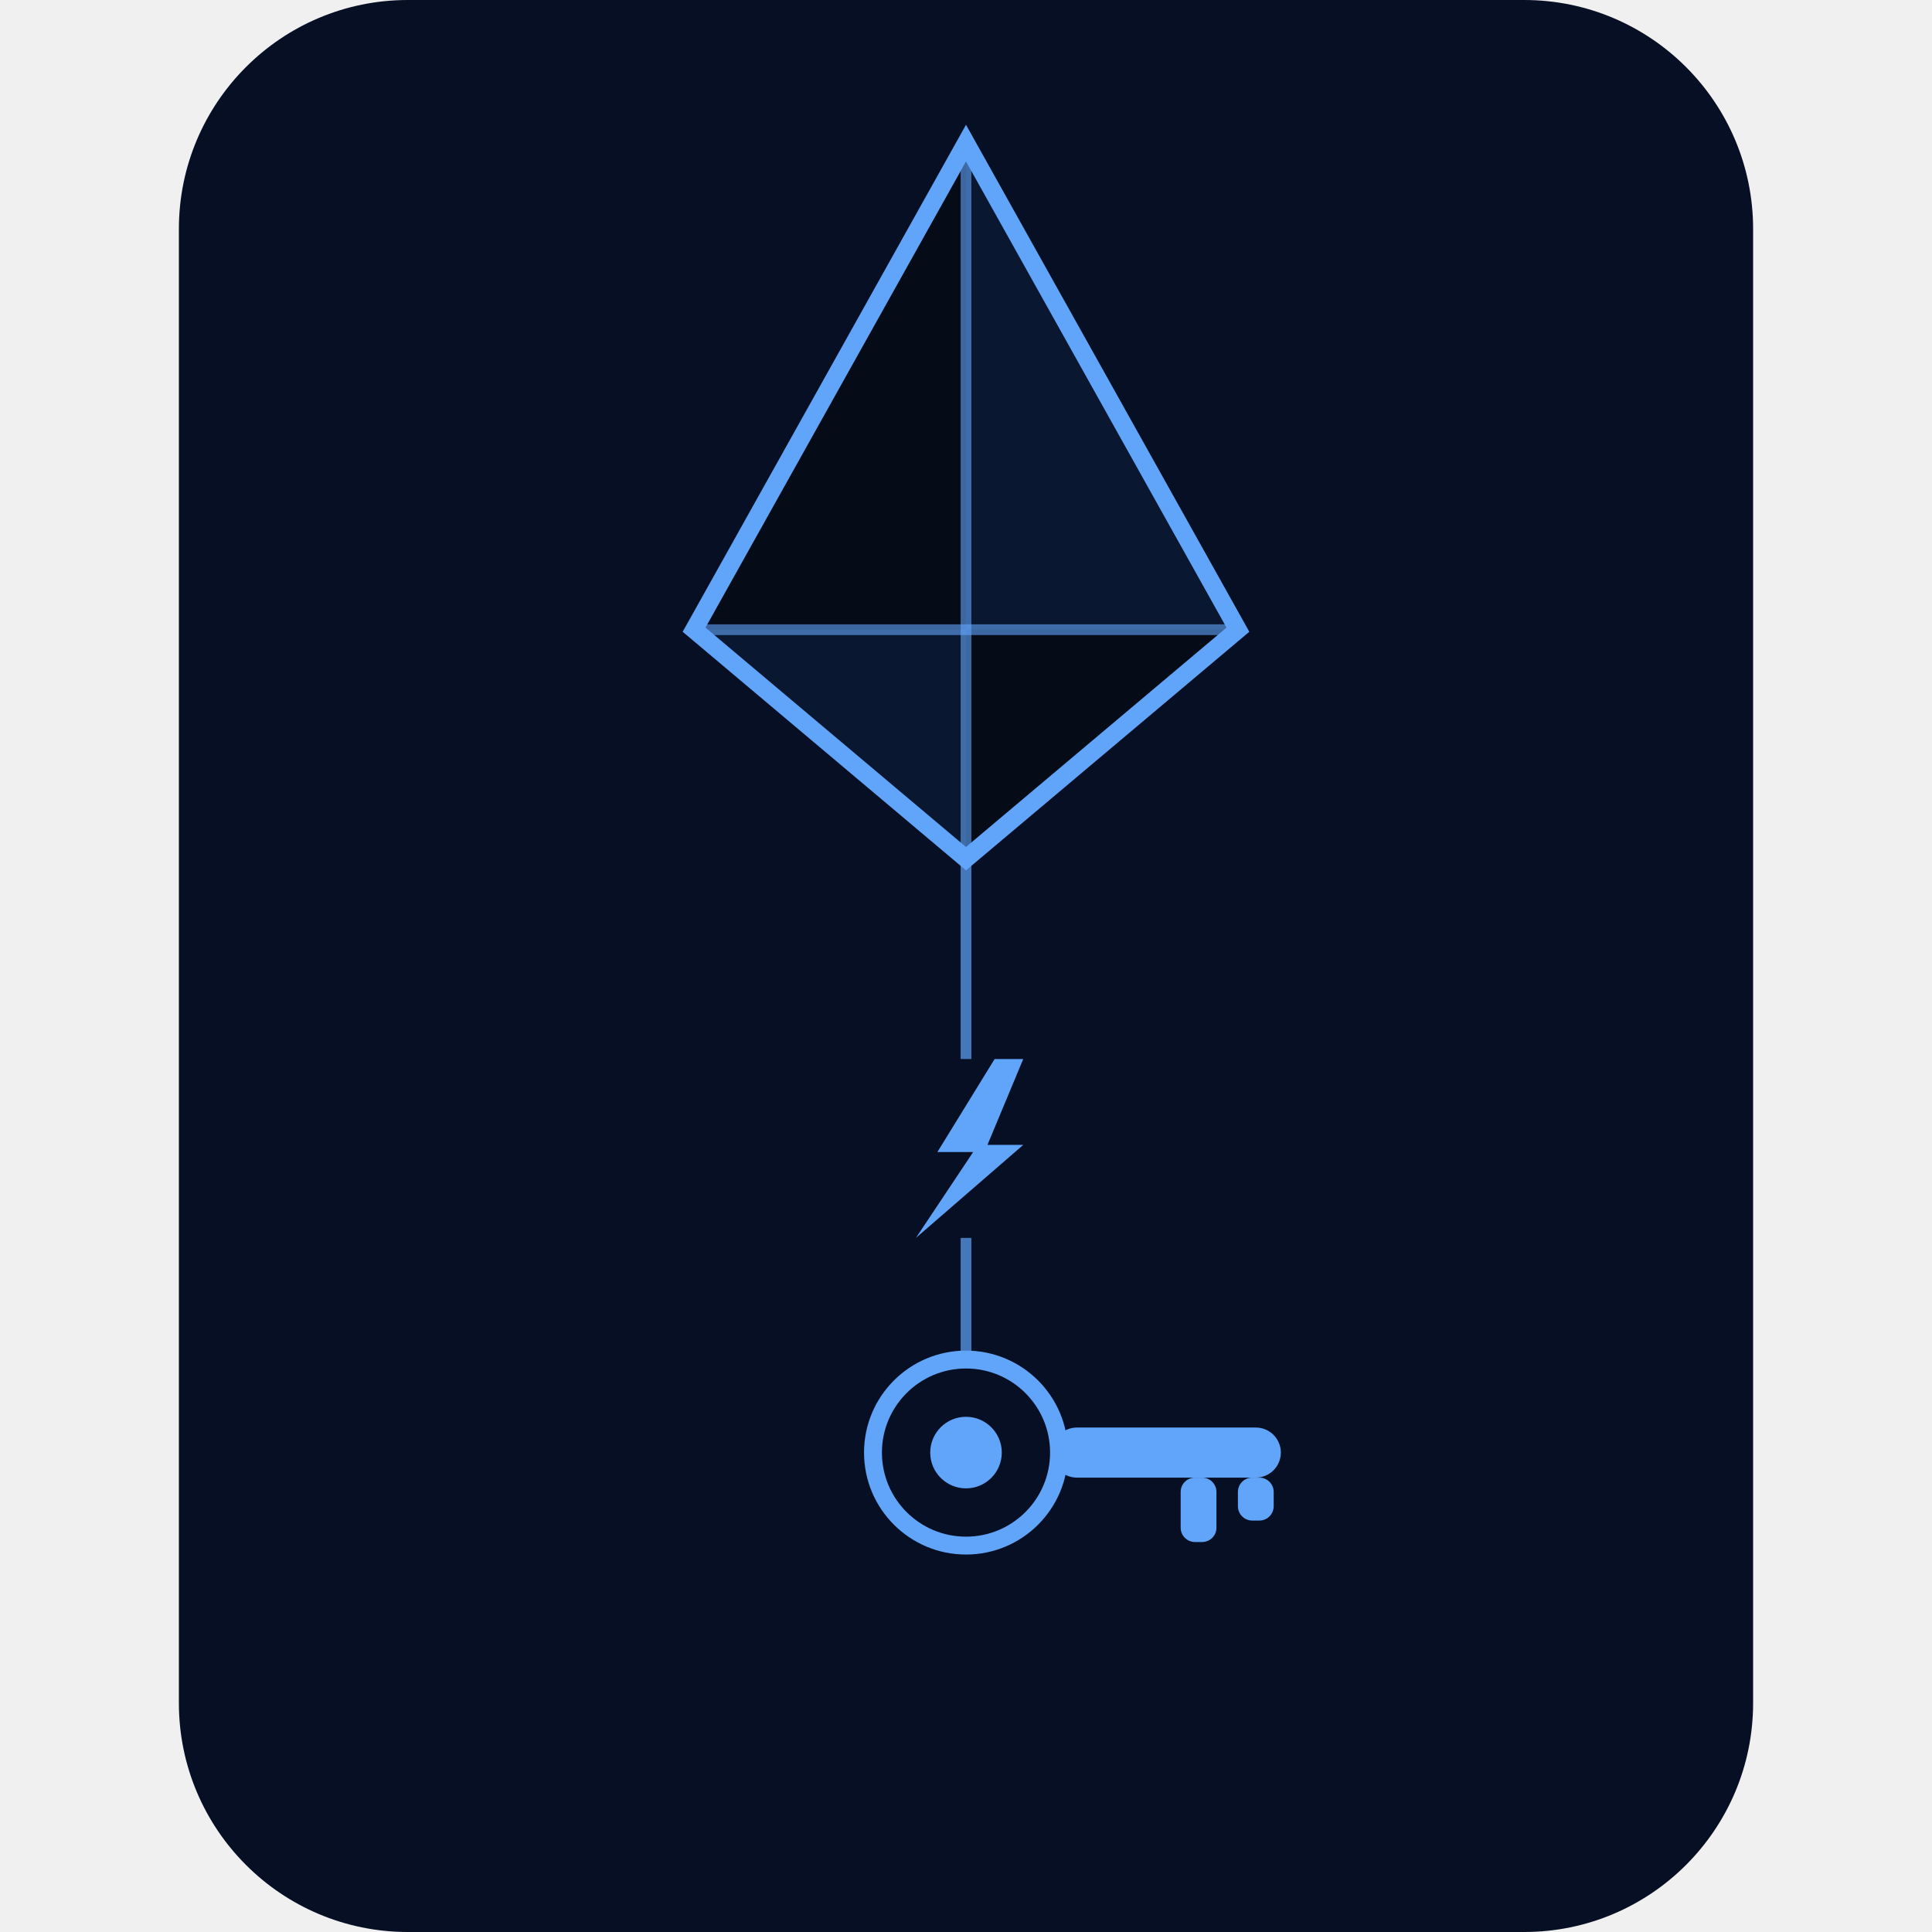
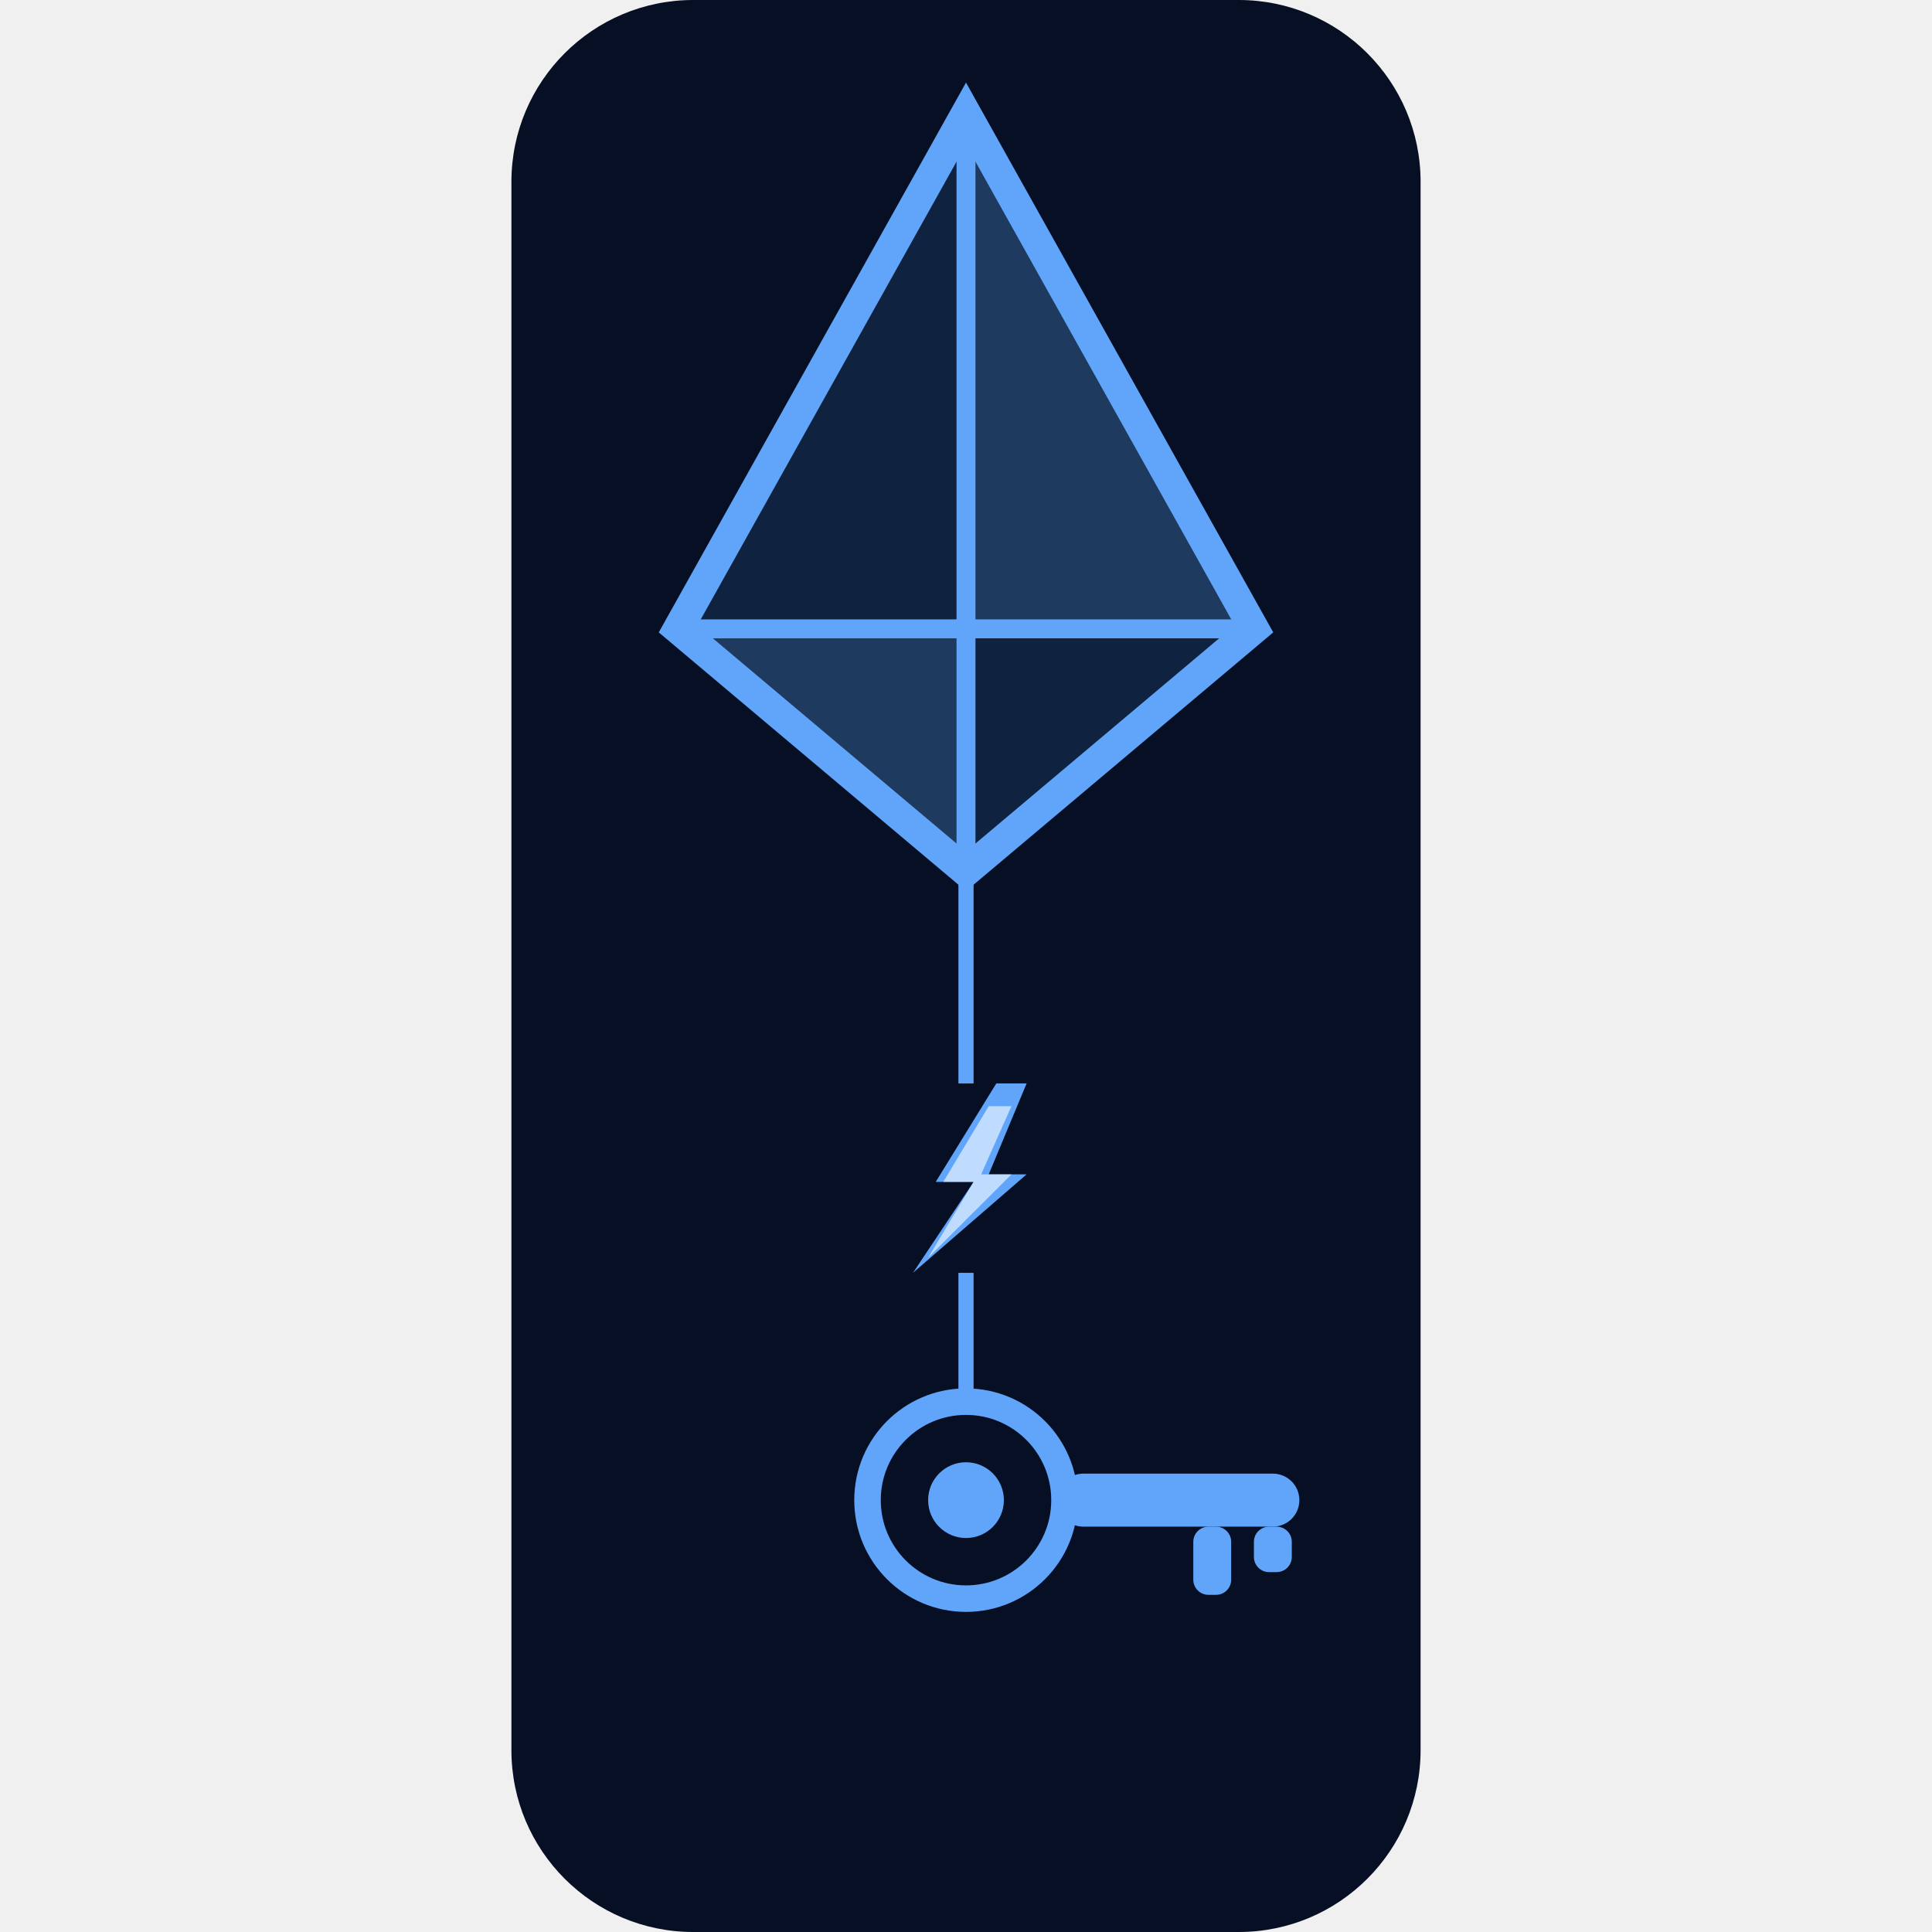
- <svg xmlns="http://www.w3.org/2000/svg" width="32" height="32" viewBox="0 0 220 270" fill="none">
-   <rect width="220" height="270" rx="32" fill="#070f24" />
-   <polygon points="110,20 148,88 110,88" fill="#091830" />
-   <polygon points="110,88 148,88 110,120" fill="#060b18" />
-   <polygon points="72,88 110,88 110,20" fill="#060b18" />
-   <polygon points="72,88 110,120 110,88" fill="#091830" />
-   <polygon points="110,20 148,88 110,120 72,88" fill="none" stroke="#60a5fa" stroke-width="2.5" />
-   <line x1="72" y1="88" x2="148" y2="88" stroke="#60a5fa" stroke-width="1.5" opacity="0.6" />
-   <line x1="110" y1="20" x2="110" y2="120" stroke="#60a5fa" stroke-width="1.5" opacity="0.6" />
-   <line x1="110" y1="120" x2="110" y2="148" stroke="#60a5fa" stroke-width="1.5" opacity="0.7" />
+ <svg xmlns="http://www.w3.org/2000/svg" width="32" height="32" viewBox="50 5 120 255" fill="none">
+   <rect x="50" y="5" width="120" height="255" rx="24" fill="#070f24" />
+   <polygon points="110,20 148,88 110,88" fill="#1e3a5f" />
+   <polygon points="110,88 148,88 110,120" fill="#0f2340" />
+   <polygon points="72,88 110,88 110,20" fill="#0f2340" />
+   <polygon points="72,88 110,120 110,88" fill="#1e3a5f" />
+   <polygon points="110,20 148,88 110,120 72,88" fill="none" stroke="#60a5fa" stroke-width="4" />
+   <line x1="72" y1="88" x2="148" y2="88" stroke="#60a5fa" stroke-width="2.5" />
+   <line x1="110" y1="20" x2="110" y2="120" stroke="#60a5fa" stroke-width="2.5" />
+   <line x1="110" y1="120" x2="110" y2="148" stroke="#60a5fa" stroke-width="2" />
  <polygon points="114,148 106,161 111,161 103,173 118,160 113,160 118,148" fill="#60a5fa" />
-   <line x1="110" y1="173" x2="110" y2="190" stroke="#60a5fa" stroke-width="1.5" opacity="0.7" />
-   <circle cx="110" cy="203" r="13" fill="none" stroke="#60a5fa" stroke-width="2.5" />
+   <polygon points="113,151 107,161 111,161 105,171 116,160 112,160 116,151" fill="white" opacity="0.6" />
+   <line x1="110" y1="173" x2="110" y2="190" stroke="#60a5fa" stroke-width="2" />
+   <circle cx="110" cy="203" r="13" fill="none" stroke="#60a5fa" stroke-width="3.5" />
  <circle cx="110" cy="203" r="5" fill="#60a5fa" />
  <rect x="122" y="199.5" width="32" height="7" rx="3.5" fill="#60a5fa" />
  <rect x="140" y="206.5" width="5" height="9" rx="2" fill="#60a5fa" />
  <rect x="148" y="206.5" width="5" height="6" rx="2" fill="#60a5fa" />
</svg>
